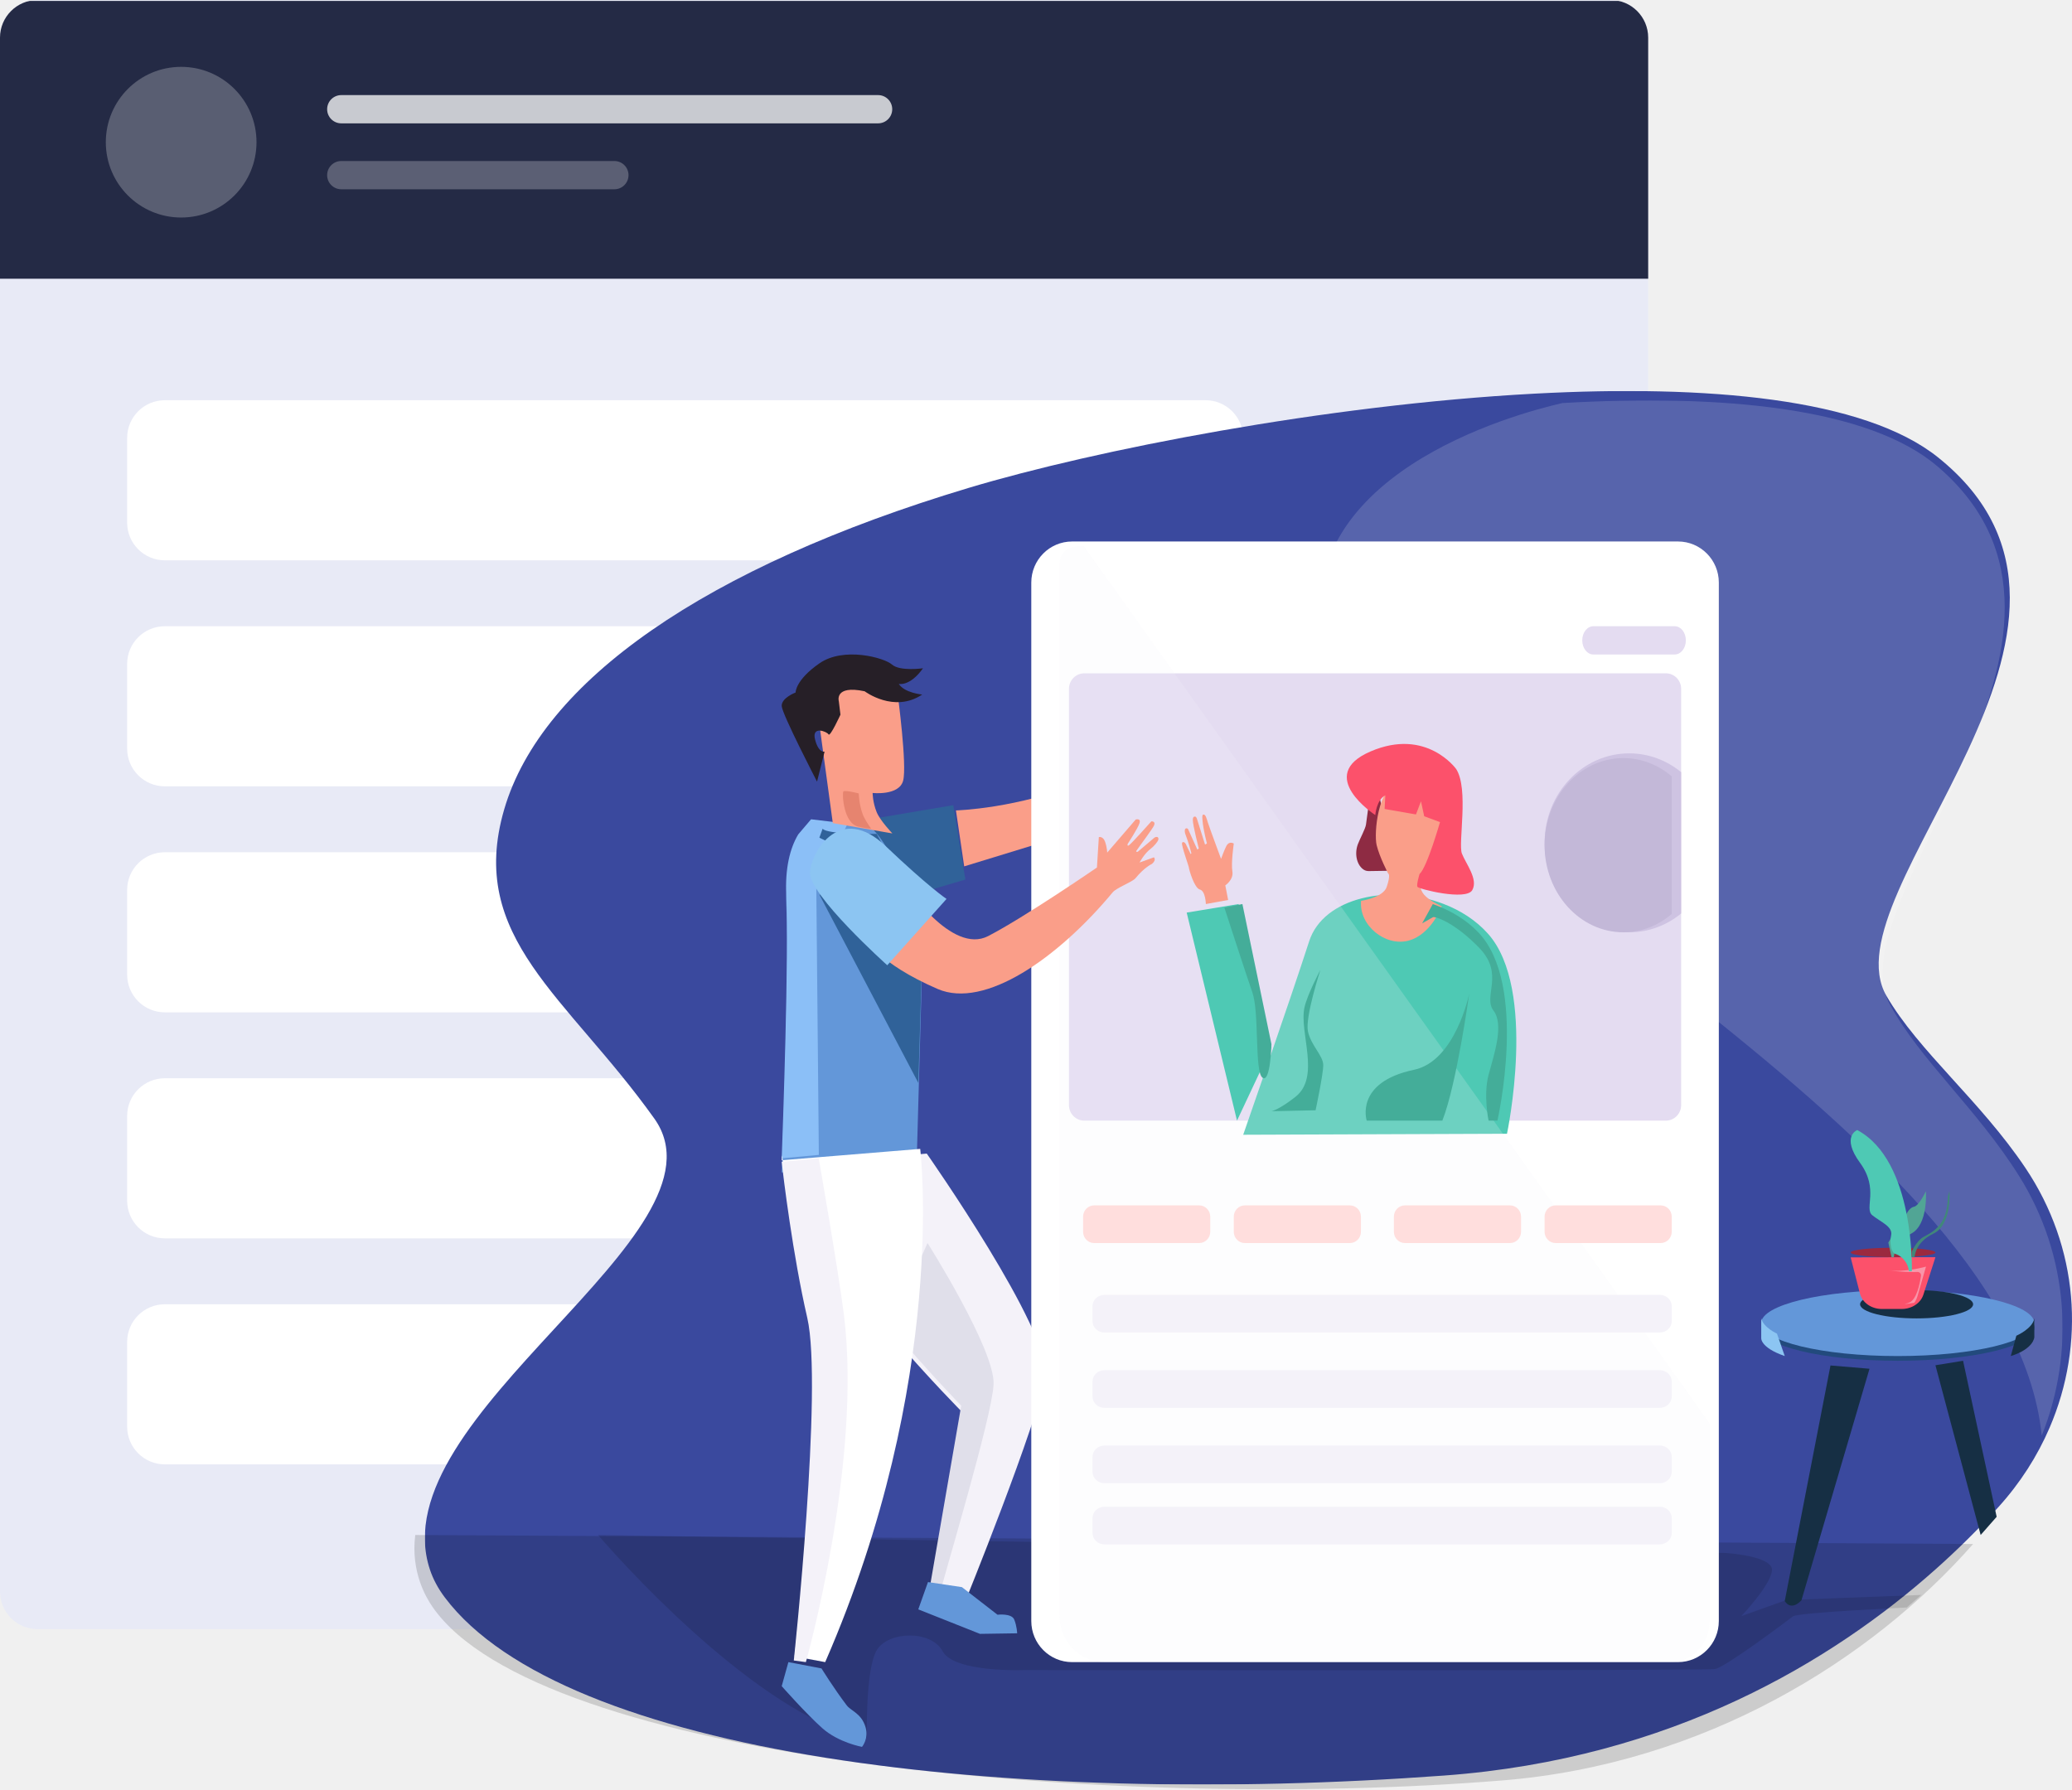
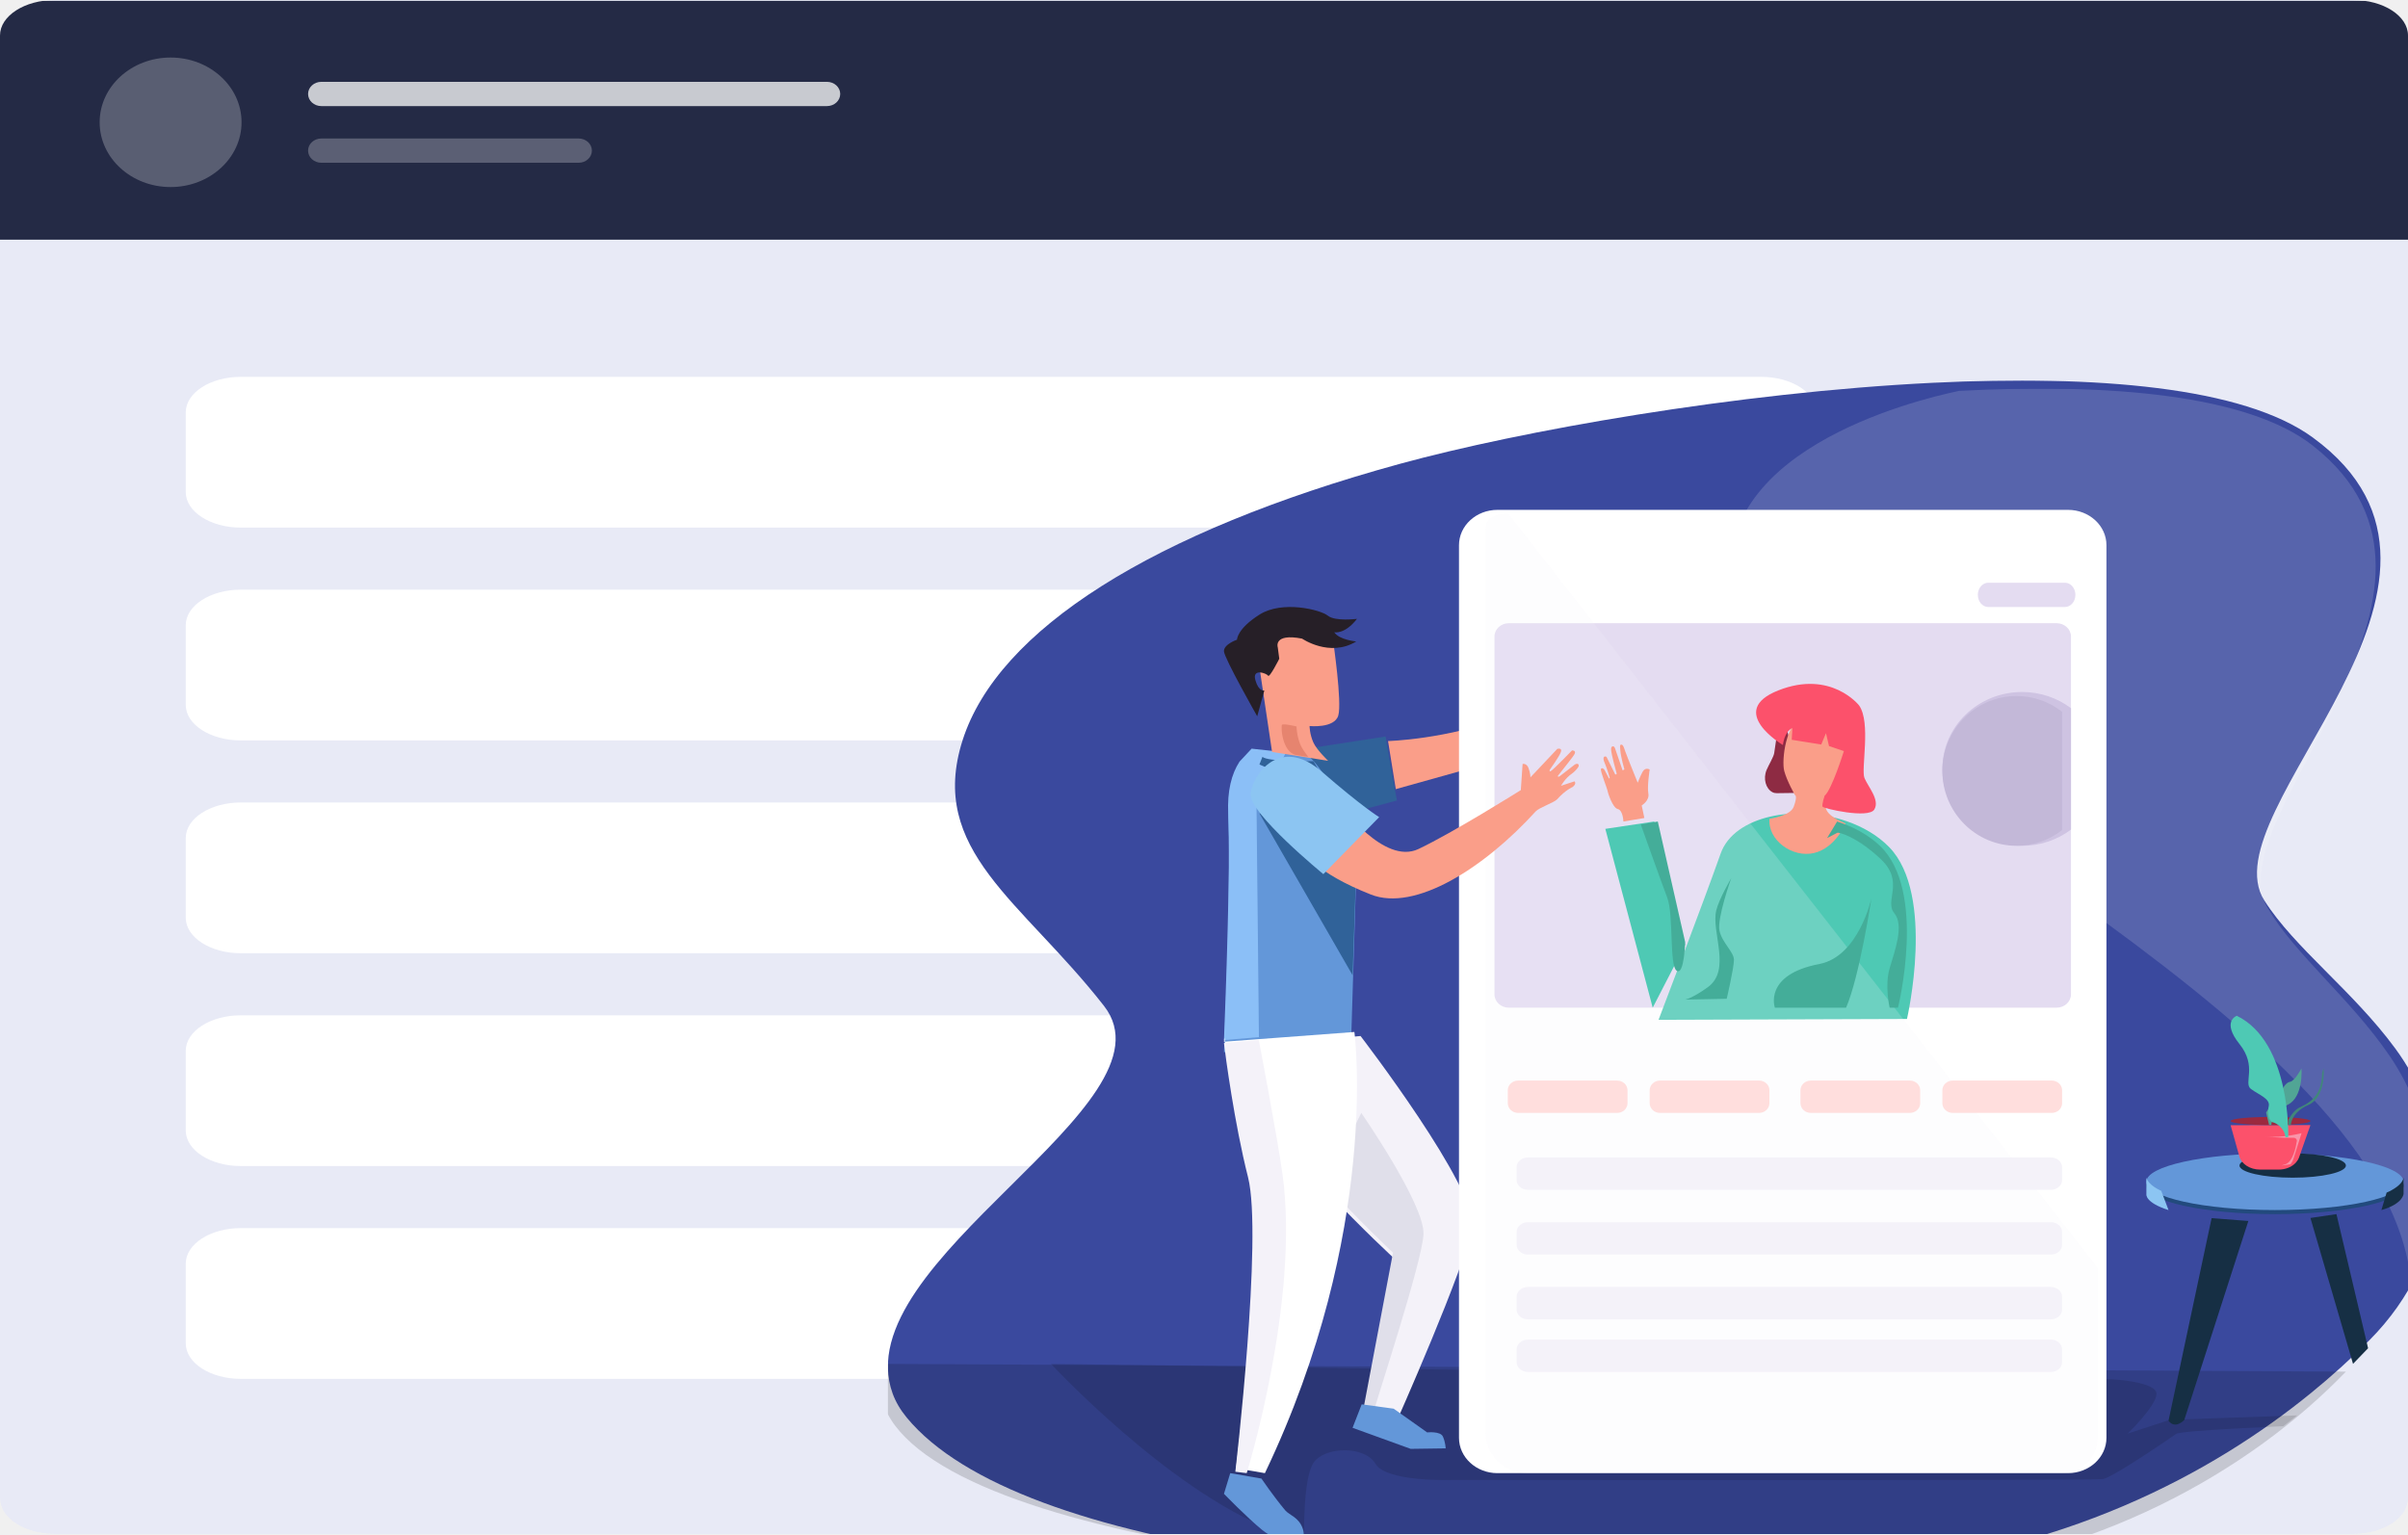
- <svg xmlns="http://www.w3.org/2000/svg" xmlns:xlink="http://www.w3.org/1999/xlink" width="440" height="380">
-   <defs>
-     <rect id="a" width="350" height="346" rx="8" />
-     <path id="c" d="M0 .048h349.781V296H0z" />
-     <path id="e" d="M0 .048h157.825v219.844H0z" />
-   </defs>
-   <g fill="none" fill-rule="evenodd">
-     <mask id="b" fill="#fff">
-       <use xlink:href="#a" />
+ <svg xmlns="http://www.w3.org/2000/svg" width="543" height="346" viewBox="0 0 543 346" fill="none">
+   <mask id="mask0" mask-type="alpha" maskUnits="userSpaceOnUse" x="0" y="0" width="543" height="346">
+     <path d="M530.589 0H12.411C5.557 0 0 3.582 0 8V338C0 342.418 5.557 346 12.411 346H530.589C537.443 346 543 342.418 543 338V8C543 3.582 537.443 0 530.589 0Z" fill="white" />
+   </mask>
+   <g mask="url(#mask0)">
+     <path d="M530.589 0H12.411C5.557 0 0 3.582 0 8V338C0 342.418 5.557 346 12.411 346H530.589C537.443 346 543 342.418 543 338V8C543 3.582 537.443 0 530.589 0Z" fill="#E8EAF6" />
+     <path d="M397.166 85H54.3C47.445 85 41.889 88.582 41.889 93V111C41.889 115.418 47.445 119 54.3 119H397.166C404.02 119 409.577 115.418 409.577 111V93C409.577 88.582 404.02 85 397.166 85Z" fill="white" />
+     <path d="M397.166 133H54.3C47.445 133 41.889 136.582 41.889 141V159C41.889 163.418 47.445 167 54.3 167H397.166C404.02 167 409.577 163.418 409.577 159V141C409.577 136.582 404.02 133 397.166 133Z" fill="white" />
+     <path d="M397.166 181H54.3C47.445 181 41.889 184.582 41.889 189V207C41.889 211.418 47.445 215 54.3 215H397.166C404.02 215 409.577 211.418 409.577 207V189C409.577 184.582 404.02 181 397.166 181Z" fill="white" />
+     <path d="M397.166 229H54.3C47.445 229 41.889 232.582 41.889 237V255C41.889 259.418 47.445 263 54.3 263H397.166C404.02 263 409.577 259.418 409.577 255V237C409.577 232.582 404.02 229 397.166 229Z" fill="white" />
+     <path d="M397.166 277H54.3C47.445 277 41.889 280.582 41.889 285V303C41.889 307.418 47.445 311 54.3 311H397.166C404.02 311 409.577 307.418 409.577 303V285C409.577 280.582 404.02 277 397.166 277Z" fill="white" />
+     <path fill-rule="evenodd" clip-rule="evenodd" d="M-3.53 0.197H543.47V54.057H-3.53V0.197Z" fill="#242A45" />
+     <path opacity="0.245" d="M38.47 42.19C47.306 42.19 54.47 35.65 54.47 27.584C54.47 19.517 47.306 12.977 38.47 12.977C29.633 12.977 22.47 19.517 22.47 27.584C22.47 35.65 29.633 42.19 38.47 42.19Z" fill="white" />
+     <path opacity="0.75" d="M186.47 18.455H72.47C70.813 18.455 69.47 19.681 69.47 21.193C69.47 22.706 70.813 23.932 72.47 23.932H186.47C188.127 23.932 189.47 22.706 189.47 21.193C189.47 19.681 188.127 18.455 186.47 18.455Z" fill="white" />
+     <path opacity="0.25" d="M130.47 31.235H72.47C70.813 31.235 69.47 32.461 69.47 33.974C69.47 35.486 70.813 36.712 72.47 36.712H130.47C132.127 36.712 133.47 35.486 133.47 33.974C133.47 32.461 132.127 31.235 130.47 31.235Z" fill="white" />
+     <mask id="mask1" mask-type="alpha" maskUnits="userSpaceOnUse" x="200" y="85" width="350" height="271">
+       <path d="M550 85.83H200.219V356H550V85.83Z" fill="white" />
    </mask>
-     <use fill="#E8EAF6" fill-rule="nonzero" xlink:href="#a" />
-     <g mask="url(#b)">
-       <path fill="#242A45" d="M-3.53.197h547v59h-547z" />
-       <g transform="translate(22.47 14.197)" fill="#FFF">
-         <circle cx="16" cy="16" r="16" opacity=".245" />
-         <g transform="translate(47 6)">
-           <rect width="120" height="6" opacity=".75" rx="3" />
-           <rect width="64" height="6" y="14" opacity=".25" rx="3" />
-         </g>
+     <g mask="url(#mask1)">
+       <path fill-rule="evenodd" clip-rule="evenodd" d="M201.293 314.318C201.963 316.16 203.008 317.967 204.467 319.736C229.669 350.294 323.843 360.48 416.691 354.255C465.167 351.004 499.361 331.866 520.972 314.317C525.658 310.514 530.117 306.485 534.332 302.247C539.001 297.55 542.645 292.333 545.242 286.824C552.889 270.594 551.416 251.845 540.119 236.468C530.542 223.436 517.397 213.807 510.606 203.108C497.674 182.735 566.043 131.232 521.552 98.693C505.848 87.205 472.392 84.554 435.89 86.336C391.462 88.507 342.525 97.25 315.606 104.635C259.894 119.914 225.026 142.045 217.067 166.945C209.109 191.844 230.378 203.111 248.947 226.879C266.442 249.268 190.394 284.388 201.293 314.318" fill="#3A499E" />
+       <path fill-rule="evenodd" clip-rule="evenodd" d="M295.451 168.742L312.436 166.12L315 180.543L294 186.204L295.451 168.742Z" fill="#306299" />
+       <path fill-rule="evenodd" clip-rule="evenodd" d="M313 167.141C313 167.141 326.176 166.823 340 161.556L333.504 172.742L314.751 177.988L313 167.141Z" fill="#FA9E89" />
+       <mask id="mask2" mask-type="alpha" maskUnits="userSpaceOnUse" x="390" y="87" width="158" height="202">
+         <path d="M548 87.656H390.175V288.348H548V87.656Z" fill="white" />
+       </mask>
+       <g mask="url(#mask2)">
+         <path opacity="0.152" fill-rule="evenodd" clip-rule="evenodd" d="M390.934 135.252C399.046 171.912 536.94 228.083 543.57 288.348C550.688 272.143 549.317 253.423 538.8 238.068C529.886 225.055 517.65 215.441 511.329 204.758C499.29 184.417 562.934 132.989 521.519 100.499C506.9 89.029 475.758 86.382 441.779 88.162C431.435 90.32 383.615 102.157 390.934 135.252Z" fill="white" />
      </g>
-     </g>
-     <rect width="237" height="34" x="27" y="85" fill="#FFF" rx="8" />
-     <rect width="237" height="34" x="27" y="133" fill="#FFF" rx="8" />
-     <rect width="237" height="34" x="27" y="181" fill="#FFF" rx="8" />
-     <rect width="237" height="34" x="27" y="229" fill="#FFF" rx="8" />
-     <rect width="237" height="34" x="27" y="277" fill="#FFF" rx="8" />
-     <g transform="matrix(-1 0 0 1 440 83)">
-       <mask id="d" fill="#fff">
-         <use xlink:href="#c" />
-       </mask>
-       <path fill="#3A499E" d="M348.707 250.34c-.67 2.018-1.715 3.998-3.174 5.935-25.202 33.474-119.376 44.632-212.224 37.814-48.476-3.562-82.67-24.526-104.281-43.75a175.95 175.95 0 0 1-13.36-13.222c-4.669-5.145-8.313-10.86-10.91-16.895-7.647-17.778-6.174-38.316 5.123-55.161 9.577-14.276 22.722-24.824 29.513-36.543C52.326 106.2-16.043 49.782 28.448 14.138 44.152 1.554 77.608-1.35 114.11.602c44.428 2.378 93.365 11.955 120.284 20.045 55.712 16.737 90.58 40.98 98.539 68.256 7.958 27.276-13.311 39.618-31.88 65.654-17.495 24.526 58.553 62.997 47.654 95.783" mask="url(#d)" />
-       <path fill="#306299" d="M254.549 90.872L237.564 88 235 103.799 256 110z" />
-       <path fill="#FA9E89" d="M237 89.118S223.824 88.77 210 83l6.496 12.254L235.249 101 237 89.118z" />
-       <g transform="translate(2 2)">
-         <mask id="f" fill="#fff">
-           <use xlink:href="#e" />
-         </mask>
-         <path fill="#FFF" d="M157.066 52.186C148.954 92.345 11.06 153.876 4.43 219.892c-7.118-17.752-5.747-38.258 4.77-55.078 8.914-14.255 21.15-24.787 27.471-36.489C48.71 106.043-14.934 49.707 26.481 14.117 41.1 1.552 72.242-1.348 106.221.602c10.344 2.364 58.164 15.331 50.845 51.584" mask="url(#f)" opacity=".152" />
-       </g>
-       <path fill="#000" d="M351.82 243c.985 7.866-2.34 13.336-3.64 15.227-22.429 32.672-144.494 43.563-227.13 36.908-43.146-3.476-78.505-25.715-100.05-50.22L351.82 243z" opacity=".149" />
-       <path fill="#000" d="M73.627 246.812s-10.077.61-9.922 3.66c.155 3.05 6.511 9.758 6.511 9.758l-9.509-3.405L32 255.732l3.1 2.669s23.127 1.067 24.16 1.88c1.034.813 14.264 10.776 16.537 11.182 2.274.407 146.688.225 146.688.225s14.858.589 17.339-3.986c2.48-4.574 11.472-4.27 13.953-.305 2.48 3.965 2.136 18.603 2.136 18.603s6.793-1.773 7.166-1.931C286.644 274.106 313 243 313 243l-239.373 3.812z" opacity=".128" />
-       <path fill="#162F44" d="M43 207.695l14.45 49.163s2.056 2.444 3.55.18L51.286 207l-8.286.695zM23.134 206L16 239.138 19.397 243 29 206.954z" />
-       <path fill="#F4F2F9" d="M235.493 217.082l6.025 34.2.999 5.669-2.192.322-.156.024-4.788.703s-15.971-39.344-17.33-48.787C216.69 199.77 243.196 162 243.196 162l28.768 2.448c.761 8.219-10.744 23.711-21.027 35.77-8.101 9.499-15.444 16.864-15.444 16.864" />
-       <path fill="#E0DFEA" d="M235.88 215.535l6.877 39.767-2.146.321-.073.377-.08-.352c-.875-3.83-11.14-37.737-11.452-44.648-.333-7.326 14.027-30 14.027-30L251 198.714c-7.93 9.474-15.12 16.82-15.12 16.82" />
-       <path fill="#6397D9" d="M274 166l-28.667-2.387L244 115.886S251 91 258.667 91c4.553 0 8.986 1.804 11.7 6.195 1.853 3.003 2.903 7.22 2.633 12.896-.61 12.777.73 48.907.967 55.022.02.577.033.887.033.887" />
-       <path fill="#8BBFF7" d="M266.115 162.276l.538-56.818L260 91.938l7.763-.938 2.729 3.21c1.79 3.003 2.803 7.22 2.542 12.894-.589 12.774.737 49.782.966 55.896l-7.885-.724z" />
-       <path fill="#306299" d="M266 107l-21.017 40-.546-17.991-.437-14.598L261.524 107z" />
-       <path fill="#FFF" d="M212.329 270H83.67c-4.789 0-8.671-3.908-8.671-8.73V40.73c0-4.822 3.882-8.73 8.671-8.73H212.33c4.789 0 8.671 3.908 8.671 8.73v220.54c0 4.822-3.882 8.73-8.671 8.73" />
-       <path fill="#E4DCF1" d="M213 63.29v88.42c0 1.818-1.456 3.29-3.253 3.29H86.253c-1.797 0-3.253-1.472-3.253-3.29V63.29c0-1.818 1.456-3.29 3.253-3.29h123.494c1.797 0 3.253 1.472 3.253 3.29" />
-       <path fill="#8E2B43" d="M148.853 84l-1.552 1.183L144 99.554l.071 2.367 5.227.079c.355.005.713-.065 1.03-.25 1.495-.878 2.133-3.325 1.308-5.493-.444-1.166-1.581-3.23-1.713-4.142-.314-2.184-1.07-8.115-1.07-8.115" />
-       <path fill="#4EC9B4" d="M176 158l-54.224-.208-1.795-.006s-6.487-30.649 4.016-42.461c2.558-2.874 5.883-4.993 9.506-6.37 11.273-4.297 25.453-1.455 28.493 7.966C166.012 129.372 176 158 176 158" />
-       <path fill="#FA9E89" d="M133.84 109.489s2.215 6.026 7.103 7.294c4.888 1.269 10.489-3.224 10.03-8.457 0 0-4.684-.687-5.447-2.96-.928-2.76-.306-2.854-.306-2.854s1.833-3.49 2.444-6.026c.611-2.537-.305-12.37-4.582-13.32-2.705-.602-7.027.317-10.082 4.757 0 0 1.528 8.563 3.666 12.686 2.139 4.123 3.208 6.026-2.826 8.88" />
-       <path fill="#F4F2F9" d="M209.833 33.013L77 219.239v42.244c0 4.704 3.7 8.517 8.263 8.517h120.164c5.287 0 9.573-4.418 9.573-9.869V36.827c0-2.929-2.33-3.956-5.167-3.814" opacity=".184" />
-       <path fill="#4EC9B4" d="M170 139.442L176.982 109 188 110.816 177.316 155z" />
-       <path fill="#FA9E89" d="M179.2 108.137l.6-3.106s-1.8-1.184-1.5-2.959c.3-1.775-.3-5.917-.3-5.917s.957-.647 1.575.518c.44.829 1.125 2.737 1.125 2.737s2.296-6.166 2.826-7.79c.225-.691.452-1.767.975-1.603.275.086.175.715.128 1.33-.14 1.844-.928 4.784-.928 4.784l.4.234 1.663-5.276c.073-.256.193-.644.462-.665.238-.02.475.11.475.702 0 1.184-1.275 6.077-1.275 6.077l.319.219 1.935-4.278c.133-.323.613-.295.695.044.065.268.046.65-.173 1.192-.6 1.48-1.2 3.846-1.2 3.846l.15.173 1.05-2.17c.188-.347.649-.57.783-.2.188.518-1.458 4.97-1.458 5.267 0 .296-1.126 4.326-2.326 4.622-1.2.296-1.275 3.082-1.275 3.082l-4.726-.863z" />
-       <path fill="#FFDEDD" d="M109.649 181H87.35c-1.298 0-2.351-1.072-2.351-2.394v-3.212c0-1.322 1.053-2.394 2.351-2.394h22.298c1.298 0 2.351 1.072 2.351 2.394v3.212c0 1.322-1.053 2.394-2.351 2.394m32 0H119.35c-1.298 0-2.351-1.072-2.351-2.394v-3.212c0-1.322 1.053-2.394 2.351-2.394h22.298c1.298 0 2.351 1.072 2.351 2.394v3.212c0 1.322-1.053 2.394-2.351 2.394m34 0H153.35c-1.298 0-2.351-1.072-2.351-2.394v-3.212c0-1.322 1.053-2.394 2.351-2.394h22.297c1.299 0 2.352 1.072 2.352 2.394v3.212c0 1.322-1.053 2.394-2.352 2.394m32 0h-22.297c-1.298 0-2.351-1.072-2.351-2.394v-3.212c0-1.322 1.053-2.394 2.351-2.394h22.298c1.298 0 2.351 1.072 2.351 2.394v3.212c0 1.322-1.053 2.394-2.351 2.394" />
-       <path fill="#F4F2F9" d="M205.453 200H87.547C86.14 200 85 198.92 85 197.59v-3.18c0-1.33 1.14-2.41 2.547-2.41h117.906c1.407 0 2.547 1.08 2.547 2.41v3.18c0 1.33-1.14 2.41-2.547 2.41M87.547 216C86.14 216 85 214.92 85 213.59v-3.18c0-1.33 1.14-2.41 2.547-2.41h117.906c1.407 0 2.547 1.08 2.547 2.41v3.18c0 1.33-1.14 2.41-2.547 2.41H87.547zm117.906 16H87.547C86.14 232 85 230.92 85 229.59v-3.18c0-1.33 1.14-2.41 2.547-2.41h117.906c1.407 0 2.547 1.08 2.547 2.41v3.18c0 1.33-1.14 2.41-2.547 2.41m0 13H87.547C86.14 245 85 243.92 85 242.59v-3.18c0-1.33 1.14-2.41 2.547-2.41h117.906c1.407 0 2.547 1.08 2.547 2.41v3.18c0 1.33-1.14 2.41-2.547 2.41" />
-       <path fill="#FC516B" d="M130.778 80.321s6.3-8.848 18.19-3.725c11.888 5.122-1.017 13.504-1.017 13.504s-.254-3.26-2.134-4.191l.153 2.897-6.656 1.165-1.067-2.794-.686 3.182-3.353 1.241s2.743 9.624 4.344 11.021c0 0 .686 2.25.457 2.716-.228.466-10.364 3.027-11.66.699-1.296-2.328 1.372-5.588 2.21-7.761.838-2.173-1.524-13.711 1.22-17.954" />
-       <path fill="#E4DCF1" d="M101.648 56H84.352C83.053 56 82 54.657 82 53s1.053-3 2.352-3h17.296c1.299 0 2.352 1.343 2.352 3s-1.053 3-2.352 3" />
-       <path fill="#44AD99" d="M128 128s2.664 19.286 5.71 27h16.06s2.648-8.138-10.047-10.8C130.893 142.349 128 128 128 128m31.611-5s3.26 10 2.648 13c-.61 3-3.259 5.2-3.259 7.2s1.63 9.6 1.63 9.6l9.37.2s-1.556-.266-5.093-3.05c-5.398-4.25-.764-13.625-1.91-18.95-.6-2.794-3.386-8-3.386-8M170 138.772s.213 8.383 1.915 7.093c1.702-1.29.638-13.757 2.127-18.056 1.49-4.3 5.958-18.057 5.958-18.057l-3.83-.752-6.17 29.772z" />
-       <path fill="#FA9E89" d="M195.377 100.475s1.576.692 3.5 3.046c.636.78 4.03 2.021 4.833 2.988 11.645 14.02 27.196 24.841 37.163 20.533C253.603 121.54 256 116.424 256 116.424l-8.414-11.362s-9.663 14.759-17.434 10.739c-7.772-4.02-23.092-14.557-23.092-14.557l-.406-6.464s-.895-.24-1.324.995c-.43 1.236-.45 2.304-.45 2.304l-6.049-7.024s-1.162-.36-.808.769c.354 1.13 2.491 4.368 2.491 4.368s.22.616-.243.335c-.54-.327-4.766-5.092-4.766-5.092s-.973-.064-.576.866c.307.717 2.865 4.09 3.73 5.354.258.376-.282.235-.282.235l-3.496-2.97c-.473-.319-.963-.213-.87.368.075.46 1.027 1.519 1.593 1.939 1.414 1.046 2.4 2.952 2.4 2.952l-3.044-1.1s-.595.528.417 1.396M267 63.49l-3.85 28.32L250.504 94s.64-.668 1.372-1.56c.748-.907 1.59-2.05 1.963-2.966.85-2.104.856-4.066.856-4.066s-5.608.633-6.477-2.595c-.872-3.232 1.143-18.284 1.143-18.284S251.864 55.07 267 63.49" />
-       <path fill="#261F27" d="M256.387 63.812s-6.236 4.71-12.219.698c0 0 3.792-.35 4.972-2.268 0 0-2.36.61-5.14-3.314 0 0 4.887.698 6.572-.785 1.686-1.483 10.28-3.838 15.42-.262 5.141 3.576 5.057 6.193 5.057 6.193s3.033 1.133 2.95 2.878c-.085 1.744-7.5 16.048-7.5 16.048l-1.601-6.367s1.264.378 2.022-2.587c.758-2.966-2.528-1.687-2.865-1.076-.337.61-2.528-4.187-2.528-4.187l.337-2.79s1.096-3.577-5.477-2.18" />
-       <path fill="#FFF" d="M268.214 196.384c-3.591 14.487 3.05 72.409 3.05 72.409L264.766 270c-26.16-60.015-20.176-109-20.176-109l29.41 2.414s-.075-1.224-.106-.934c-.338 3.008-2.408 20.689-5.68 33.904" />
-       <path fill="#6397D9" d="M235.73 254.076l-7.553 5.859s-2.975-.359-3.548 1.016c-.572 1.375-.629 2.93-.629 2.93l7.896.119L245 258.799 242.94 253l-7.21 1.076zm29.82 17.264s-2.672 4.322-5.365 7.852c-.905 1.186-3.117 1.701-3.978 4.595-.74 2.49.74 4.213.74 4.213s4.965-.894 8.419-3.957c3.453-3.064 8.634-8.937 8.634-8.937L272.582 270l-7.031 1.34z" />
-       <path fill="#224A7D" d="M66 199c0 3.866-12.984 7-29 7s-29-3.134-29-7 12.984-7 29-7 29 3.134 29 7" />
-       <path fill="#6397D9" d="M66 198c0 3.866-12.984 7-29 7s-29-3.134-29-7 12.984-7 29-7 29 3.134 29 7" />
-       <path fill="#162F44" d="M45 194c0 1.657-5.373 3-12 3s-12-1.343-12-3 5.373-3 12-3 12 1.343 12 3m-37 3v3.986s.07 2.464 5 4.014l-1.179-4.318S8.358 199.187 8 197" />
-       <path fill="#8CC5F2" d="M65.994 197v4.085s.39 2.043-4.994 3.915l1.652-4.766s2.86-1.277 3.342-3.234" />
-       <path fill="#FC516B" d="M47 184.038l-1.968 7.69c-.488 1.914-2.423 3.272-4.653 3.272h-4.233c-1.585 0-3.025-.685-3.9-1.772a4.02 4.02 0 0 1-.692-1.278l-1.706-5.313L29 184l18 .038z" />
-       <path fill="#9B293F" d="M47 183c0 .552-4.03 1-9 1s-9-.448-9-1 4.03-1 9-1 9 .448 9 1" />
-       <path fill="#F995A9" d="M34.594 193.657c.354.137.688.253 1 .343l-2.11-.324a4.41 4.41 0 0 1-.657-1.35l-1.616-5.608c-.081-.27-.211-.7-.211-.718 0 0 4.215 1.242 8 .818-1.231.164-4.31.412-6.168.32a.724.724 0 0 0-.764.815c.234 1.657.905 5.074 2.526 5.704" />
-       <path fill="#51A595" d="M39 180.901l-.679 3.087-.494.012s-.028-3.099-3.674-5c-3.65-1.9-3.127-9-3.127-9l.003.009c.088.183 1.488 3.1 2.549 3.29 1.094.202 1.773 1.95 1.773 1.95s.522.75 1.147.6c.626-.15 1.251 1.5 1.251 1.5l.207 1.752 1.044 1.8z" />
-       <path fill="#4EC9B4" d="M34.007 186.987s-.7-23.436 11.6-29.987c0 0 3.501 1.352-.6 6.967-4.1 5.615-.799 9.67-2.6 11.127-1.8 1.455-4.4 2.391-4 4.263.4 1.872-.1 3.744-.9 3.952-.8.207-2.6 1.312-2.88 3.691l-.62-.013z" />
-       <path fill="#41877A" d="M34 182.8l-.04 1.188-.538.012s-.03-3.099-3.994-5c-3.968-1.9-3.4-9-3.4-9l.004.009.336 1.068c0 6.45 3.723 7.787 5.212 8.648 1.489.861 2.42 3.075 2.42 3.075" />
-       <path fill="#306299" d="M253.815 94.105s10.552.172 11.494-1.105l.691 1.898s-8.36 4.557-14 2.624l1.815-3.417z" />
-       <path fill="#8CC5F2" d="M239 107.916L251.588 122s16.822-15.082 16.404-19.81c-.417-4.727-6.58-14.515-16.034-5.523C242.76 105.415 239 107.916 239 107.916" />
-       <path fill="#F4F2F9" d="M271.435 269.654l-2.566.346s-12.026-42.47-8.07-73.847c1.189-9.434 5.344-33.153 5.344-33.153l7.857.737c-.318 3.023-2.357 19.855-5.426 33.137-3.367 14.562 2.86 72.78 2.86 72.78" />
-       <path fill="#E6846F" d="M257.747 92.558c-1.488.324-2.299.427-2.747.442.698-.966 1.484-2.182 1.832-3.158.793-2.241.799-4.33.799-4.33s2.971-.782 3.277-.413c.304.368 0 6.77-3.161 7.459" />
-       <path fill="#CEC3E2" d="M112 96c0 10.492-8.048 19-17.973 19-4.156 0-7.981-1.491-11.027-3.996V80.996C86.046 78.49 89.87 77 94.027 77 103.952 77 112 85.508 112 96" />
-       <path fill="#C3B8D8" d="M112 96.5c0 10.216-7.493 18.5-16.734 18.5-3.87 0-7.43-1.452-10.266-3.89V81.89C87.835 79.453 91.397 78 95.266 78 104.507 78 112 86.284 112 96.5" />
-       <path fill="#44AD99" d="M138 113.096s-1.985-1.104-2.298-1.305c-.314-.199-4.39.902-9.826 6.516-5.433 5.614-.73 10.324-3.028 13.33-2.301 3.008-.107 9.323 1.044 13.635 1.15 4.31 0 9.722 0 9.722l-.06.006-1.821-.006s-6.584-28.868 4.075-39.995c2.596-2.706 5.97-4.703 9.647-5.999l2.267 4.096z" />
+       <path opacity="0.149" fill-rule="evenodd" clip-rule="evenodd" d="M198.18 307.617C197.195 314.798 200.52 319.791 201.82 321.518C224.249 351.343 346.314 361.286 428.95 355.21C472.096 352.037 507.455 331.736 529 309.365L198.18 307.617Z" fill="black" />
+       <path opacity="0.128" fill-rule="evenodd" clip-rule="evenodd" d="M476.373 311.097C476.373 311.097 486.45 311.654 486.295 314.438C486.14 317.223 479.784 323.346 479.784 323.346L489.293 320.238L518 319.24L514.9 321.677C514.9 321.677 491.773 322.651 490.74 323.393C489.706 324.135 476.476 333.23 474.203 333.601C471.929 333.972 327.515 333.806 327.515 333.806C327.515 333.806 312.657 334.344 310.176 330.167C307.696 325.992 298.704 326.269 296.223 329.889C293.743 333.508 294.087 346.871 294.087 346.871C294.087 346.871 287.294 345.253 286.921 345.108C263.356 336.013 237 307.617 237 307.617L476.373 311.097V311.097Z" fill="black" />
+       <path fill-rule="evenodd" clip-rule="evenodd" d="M507 275.388L492.55 320.268C492.55 320.268 490.494 322.499 489 320.432L498.714 274.753L507 275.388ZM526.866 273.841L534 304.092L530.603 307.617L521 274.711L526.866 273.841Z" fill="#162F44" />
+       <path fill-rule="evenodd" clip-rule="evenodd" d="M314.507 283.957L308.482 315.178L307.483 320.353L309.675 320.647L309.831 320.669L314.619 321.31C314.619 321.31 330.59 285.394 331.949 276.774C333.31 268.153 306.804 233.674 306.804 233.674L278.036 235.908C277.275 243.411 288.78 257.554 299.063 268.562C307.164 277.234 314.507 283.957 314.507 283.957" fill="#F4F2F9" />
+       <path fill-rule="evenodd" clip-rule="evenodd" d="M314.12 282.545L307.243 318.848L309.389 319.141L309.462 319.485L309.542 319.163C310.417 315.667 320.682 284.714 320.994 278.405C321.327 271.717 306.967 251.018 306.967 251.018L299 267.189C306.93 275.838 314.12 282.544 314.12 282.544" fill="#E0DFEA" />
+       <path fill-rule="evenodd" clip-rule="evenodd" d="M276 237.325L304.667 235.146L306 191.577C306 191.577 299 168.859 291.333 168.859C286.78 168.859 282.347 170.506 279.633 174.514C277.78 177.256 276.73 181.105 277 186.287C277.61 197.951 276.27 230.933 276.033 236.515C276.013 237.042 276 237.325 276 237.325" fill="#6397D9" />
+       <path fill-rule="evenodd" clip-rule="evenodd" d="M283.885 233.926L283.347 182.057L290 169.715L282.237 168.859L279.508 171.789C277.718 174.531 276.705 178.38 276.966 183.56C277.555 195.221 276.229 229.005 276 234.587L283.885 233.926V233.926Z" fill="#8BBFF7" />
+       <path fill-rule="evenodd" clip-rule="evenodd" d="M284 183.465L305.017 219.98L305.563 203.557L306 190.23L288.476 183.465H284Z" fill="#306299" />
+       <path fill-rule="evenodd" clip-rule="evenodd" d="M337.671 332.265H466.33C471.119 332.265 475.001 328.697 475.001 324.296V122.968C475.001 118.566 471.119 114.999 466.33 114.999H337.67C332.881 114.999 328.999 118.566 328.999 122.968V324.296C328.999 328.697 332.881 332.265 337.67 332.265" fill="white" />
+       <path fill-rule="evenodd" clip-rule="evenodd" d="M337 143.563V224.28C337 225.94 338.456 227.284 340.253 227.284H463.747C465.544 227.284 467 225.94 467 224.28V143.563C467 141.903 465.544 140.56 463.747 140.56H340.253C338.456 140.56 337 141.903 337 143.563Z" fill="#E4DCF1" />
+       <path fill-rule="evenodd" clip-rule="evenodd" d="M401.147 162.469L402.699 163.549L406 176.668L405.929 178.829L400.702 178.901C400.347 178.905 399.989 178.841 399.672 178.672C398.177 177.871 397.539 175.637 398.364 173.658C398.808 172.594 399.945 170.709 400.077 169.877C400.391 167.883 401.147 162.469 401.147 162.469" fill="#8E2B43" />
+       <path fill-rule="evenodd" clip-rule="evenodd" d="M374 230.022L428.224 229.832L430.019 229.827C430.019 229.827 436.506 201.848 426.003 191.065C423.445 188.441 420.12 186.507 416.497 185.25C405.224 181.327 391.044 183.921 388.004 192.522C383.988 203.888 374 230.022 374 230.022Z" fill="#4EC9B4" />
+       <path fill-rule="evenodd" clip-rule="evenodd" d="M416.16 185.737C416.16 185.737 413.945 191.238 409.057 192.396C404.169 193.554 398.568 189.453 399.027 184.675C399.027 184.675 403.711 184.048 404.474 181.973C405.402 179.454 404.78 179.368 404.78 179.368C404.78 179.368 402.947 176.182 402.336 173.867C401.725 171.551 402.641 162.575 406.918 161.707C409.623 161.158 413.945 161.997 417 166.05C417 166.05 415.472 173.867 413.334 177.631C411.195 181.395 410.126 183.132 416.16 185.737Z" fill="#FA9E89" />
+       <path opacity="0.184" fill-rule="evenodd" clip-rule="evenodd" d="M340.167 115.924L473 285.926V324.49C473 328.784 469.3 332.265 464.737 332.265H344.573C339.286 332.265 335 328.232 335 323.256V119.405C335 116.731 337.33 115.794 340.167 115.924" fill="#F4F2F9" />
+       <path fill-rule="evenodd" clip-rule="evenodd" d="M380 213.081L373.018 185.291L362 186.949L372.684 227.283L380 213.081Z" fill="#4EC9B4" />
+       <path fill-rule="evenodd" clip-rule="evenodd" d="M370.8 184.503L370.2 181.668C370.2 181.668 372 180.587 371.7 178.966C371.4 177.346 372 173.565 372 173.565C372 173.565 371.043 172.974 370.425 174.038C369.985 174.795 369.3 176.536 369.3 176.536C369.3 176.536 367.004 170.907 366.474 169.425C366.249 168.794 366.022 167.812 365.499 167.962C365.224 168.04 365.324 168.614 365.371 169.176C365.511 170.859 366.299 173.543 366.299 173.543L365.899 173.757L364.236 168.94C364.163 168.707 364.043 168.352 363.774 168.333C363.536 168.315 363.299 168.434 363.299 168.974C363.299 170.055 364.574 174.522 364.574 174.522L364.255 174.722L362.32 170.816C362.187 170.521 361.707 170.547 361.625 170.856C361.56 171.101 361.579 171.45 361.798 171.945C362.398 173.296 362.998 175.455 362.998 175.455L362.848 175.613L361.798 173.632C361.61 173.316 361.149 173.112 361.015 173.45C360.827 173.923 362.473 177.987 362.473 178.258C362.473 178.528 363.599 182.207 364.799 182.477C365.999 182.748 366.074 185.291 366.074 185.291L370.8 184.503V184.503Z" fill="#FA9E89" />
+       <path fill-rule="evenodd" clip-rule="evenodd" d="M440.351 251.018H462.65C463.948 251.018 465.001 250.04 465.001 248.833V245.901C465.001 244.694 463.948 243.715 462.65 243.715H440.352C439.054 243.715 438.001 244.694 438.001 245.901V248.833C438.001 250.04 439.054 251.018 440.352 251.018H440.351ZM408.352 251.018H430.65C431.948 251.018 433.001 250.04 433.001 248.833V245.901C433.001 244.694 431.948 243.715 430.65 243.715H408.352C407.054 243.715 406.001 244.694 406.001 245.901V248.833C406.001 250.04 407.054 251.018 408.352 251.018ZM374.352 251.018H396.65C397.948 251.018 399.001 250.04 399.001 248.833V245.901C399.001 244.694 397.948 243.715 396.65 243.715H374.353C373.054 243.715 372.001 244.694 372.001 245.901V248.833C372.001 250.04 373.054 251.018 374.353 251.018H374.352ZM342.353 251.018H364.65C365.948 251.018 367.001 250.04 367.001 248.833V245.901C367.001 244.694 365.948 243.715 364.65 243.715H342.352C341.054 243.715 340.001 244.694 340.001 245.901V248.833C340.001 250.04 341.054 251.018 342.352 251.018" fill="#FFDEDD" />
+       <path fill-rule="evenodd" clip-rule="evenodd" d="M344.547 268.363H462.453C463.86 268.363 465 267.377 465 266.163V263.26C465 262.046 463.86 261.06 462.453 261.06H344.547C343.14 261.06 342 262.046 342 263.26V266.163C342 267.377 343.14 268.363 344.547 268.363ZM462.453 282.969C463.86 282.969 465 281.983 465 280.769V277.866C465 276.652 463.86 275.666 462.453 275.666H344.547C343.14 275.666 342 276.652 342 277.866V280.769C342 281.983 343.14 282.969 344.547 282.969H462.453ZM344.547 297.576H462.453C463.86 297.576 465 296.59 465 295.375V292.473C465 291.258 463.86 290.272 462.453 290.272H344.547C343.14 290.272 342 291.258 342 292.473V295.375C342 296.59 343.14 297.576 344.547 297.576ZM344.547 309.443H462.453C463.86 309.443 465 308.457 465 307.243V304.34C465 303.126 463.86 302.14 462.453 302.14H344.547C343.14 302.14 342 303.126 342 304.34V307.243C342 308.457 343.14 309.443 344.547 309.443Z" fill="#F4F2F9" />
+       <path fill-rule="evenodd" clip-rule="evenodd" d="M419.222 159.11C419.222 159.11 412.922 151.033 401.032 155.71C389.144 160.386 402.049 168.037 402.049 168.037C402.049 168.037 402.303 165.061 404.183 164.211L404.03 166.856L410.686 167.92L411.753 165.369L412.439 168.274L415.792 169.407C415.792 169.407 413.049 178.192 411.448 179.468C411.448 179.468 410.762 181.522 410.991 181.947C411.219 182.372 421.355 184.71 422.651 182.585C423.947 180.46 421.279 177.484 420.441 175.5C419.603 173.516 421.965 162.984 419.221 159.11" fill="#FC516B" />
+       <path fill-rule="evenodd" clip-rule="evenodd" d="M448.352 136.908H465.648C466.947 136.908 468 135.682 468 134.169C468 132.657 466.947 131.431 465.648 131.431H448.352C447.053 131.431 446 132.657 446 134.169C446 135.682 447.053 136.908 448.352 136.908Z" fill="#E4DCF1" />
+       <path fill-rule="evenodd" clip-rule="evenodd" d="M422 202.636C422 202.636 419.336 220.241 416.29 227.283H400.23C400.23 227.283 397.582 219.854 410.277 217.424C419.107 215.735 422 202.636 422 202.636ZM390.389 198.071C390.389 198.071 387.129 207.2 387.741 209.939C388.351 212.677 391 214.686 391 216.511C391 218.337 389.37 225.275 389.37 225.275L380 225.458C380 225.458 381.556 225.215 385.093 222.673C390.491 218.794 385.857 210.235 387.003 205.374C387.603 202.824 390.389 198.071 390.389 198.071V198.071ZM380 212.469C380 212.469 379.787 220.122 378.085 218.944C376.383 217.767 377.447 206.386 375.958 202.461C374.468 198.536 370 185.977 370 185.977L373.83 185.291L380 212.469Z" fill="#44AD99" />
+       <path fill-rule="evenodd" clip-rule="evenodd" d="M354.623 177.508C354.623 177.508 353.047 178.14 351.123 180.289C350.487 181.001 347.093 182.134 346.29 183.017C334.645 195.815 319.094 205.694 309.127 201.761C296.397 196.738 294 192.068 294 192.068L302.414 181.696C302.414 181.696 312.077 195.169 319.848 191.499C327.62 187.83 342.94 178.21 342.94 178.21L343.346 172.31C343.346 172.31 344.241 172.091 344.67 173.218C345.1 174.346 345.12 175.321 345.12 175.321L351.169 168.909C351.169 168.909 352.331 168.58 351.977 169.611C351.623 170.643 349.486 173.599 349.486 173.599C349.486 173.599 349.266 174.161 349.729 173.904C350.269 173.606 354.495 169.256 354.495 169.256C354.495 169.256 355.468 169.198 355.071 170.047C354.764 170.701 352.206 173.78 351.341 174.934C351.083 175.277 351.623 175.149 351.623 175.149L355.119 172.437C355.592 172.146 356.082 172.243 355.989 172.773C355.914 173.193 354.962 174.16 354.396 174.543C352.982 175.498 351.996 177.238 351.996 177.238L355.04 176.234C355.04 176.234 355.635 176.716 354.623 177.508V177.508ZM283 143.745L286.85 169.598L299.496 171.598C299.496 171.598 298.856 170.988 298.124 170.173C297.376 169.345 296.534 168.302 296.161 167.466C295.311 165.545 295.305 163.754 295.305 163.754C295.305 163.754 300.913 164.332 301.782 161.385C302.654 158.435 300.639 144.694 300.639 144.694C300.639 144.694 298.136 136.059 283 143.745Z" fill="#FA9E89" />
+       <path fill-rule="evenodd" clip-rule="evenodd" d="M293.613 144.039C293.613 144.039 299.849 148.339 305.832 144.677C305.832 144.677 302.04 144.357 300.86 142.606C300.86 142.606 303.22 143.163 306 139.581C306 139.581 301.113 140.218 299.428 138.864C297.742 137.51 289.148 135.361 284.008 138.625C278.867 141.89 278.951 144.279 278.951 144.279C278.951 144.279 275.918 145.313 276.001 146.906C276.086 148.498 283.501 161.556 283.501 161.556L285.102 155.743C285.102 155.743 283.838 156.088 283.08 153.382C282.322 150.674 285.608 151.842 285.945 152.4C286.282 152.956 288.473 148.577 288.473 148.577L288.136 146.03C288.136 146.03 287.04 142.765 293.613 144.04" fill="#261F27" />
+       <path fill-rule="evenodd" clip-rule="evenodd" d="M281.786 265.062C285.377 278.287 278.736 331.163 278.736 331.163L285.234 332.265C311.394 277.478 305.41 232.761 305.41 232.761L276 234.964C276 234.964 276.075 233.847 276.106 234.112C276.444 236.858 278.514 252.998 281.786 265.062" fill="white" />
+       <path fill-rule="evenodd" clip-rule="evenodd" d="M314.27 317.728L321.823 323.077C321.823 323.077 324.798 322.749 325.371 324.004C325.943 325.26 326 326.679 326 326.679L318.104 326.788L305 322.04L307.06 316.746L314.27 317.728ZM284.45 333.488C284.45 333.488 287.122 337.434 289.815 340.656C290.72 341.739 292.932 342.209 293.793 344.851C294.533 347.124 293.053 348.697 293.053 348.697C293.053 348.697 288.088 347.881 284.634 345.085C281.181 342.288 276 336.926 276 336.926L277.418 332.265L284.449 333.488H284.45Z" fill="#6397D9" />
+       <path fill-rule="evenodd" clip-rule="evenodd" d="M484 267.45C484 270.98 496.984 273.841 513 273.841C529.016 273.841 542 270.98 542 267.45C542 263.921 529.016 261.06 513 261.06C496.984 261.06 484 263.921 484 267.45Z" fill="#224A7D" />
+       <path fill-rule="evenodd" clip-rule="evenodd" d="M484 266.537C484 270.067 496.984 272.928 513 272.928C529.016 272.928 542 270.067 542 266.537C542 263.008 529.016 260.147 513 260.147C496.984 260.147 484 263.008 484 266.537Z" fill="#6397D9" />
+       <path fill-rule="evenodd" clip-rule="evenodd" d="M505 262.886C505 264.399 510.373 265.625 517 265.625C523.627 265.625 529 264.399 529 262.886C529 261.373 523.627 260.147 517 260.147C510.373 260.147 505 261.373 505 262.886ZM542 265.625V269.263C542 269.263 541.93 271.513 537 272.928L538.179 268.986C538.179 268.986 541.642 267.621 542 265.625Z" fill="#162F44" />
+       <path fill-rule="evenodd" clip-rule="evenodd" d="M484.006 265.625V269.354C484.006 269.354 483.616 271.219 489 272.928L487.348 268.577C487.348 268.577 484.488 267.411 484.006 265.625Z" fill="#8CC5F2" />
+       <path fill-rule="evenodd" clip-rule="evenodd" d="M503 253.792L504.968 260.812C505.456 262.559 507.391 263.799 509.621 263.799H513.854C515.439 263.799 516.879 263.173 517.754 262.181C518.06 261.834 518.295 261.439 518.446 261.015L520.152 256.164L521 253.757L503 253.792Z" fill="#FC516B" />
+       <path fill-rule="evenodd" clip-rule="evenodd" d="M503 252.844C503 253.348 507.03 253.757 512 253.757C516.97 253.757 521 253.348 521 252.844C521 252.34 516.97 251.931 512 251.931C507.03 251.931 503 252.34 503 252.844Z" fill="#9B293F" />
+       <path fill-rule="evenodd" clip-rule="evenodd" d="M515.406 262.573C515.052 262.698 514.718 262.804 514.406 262.886L516.516 262.59C516.811 262.217 517.033 261.8 517.173 261.358L518.789 256.238C518.87 255.992 519 255.599 519 255.583C519 255.583 514.785 256.717 511 256.33C512.231 256.479 515.31 256.706 517.168 256.622C517.275 256.616 517.381 256.631 517.481 256.667C517.58 256.703 517.669 256.758 517.742 256.829C517.815 256.9 517.87 256.985 517.903 257.078C517.936 257.171 517.946 257.269 517.932 257.366C517.698 258.878 517.027 261.998 515.406 262.573" fill="#F995A9" />
+       <path fill-rule="evenodd" clip-rule="evenodd" d="M511 250.928L511.679 253.746L512.173 253.757C512.173 253.757 512.201 250.928 515.847 249.193C519.497 247.458 518.974 240.977 518.974 240.977L518.971 240.985C518.883 241.152 517.483 243.815 516.422 243.988C515.328 244.173 514.649 245.768 514.649 245.768C514.649 245.768 514.127 246.453 513.502 246.316C512.876 246.179 512.251 247.685 512.251 247.685L512.044 249.285L511 250.928V250.928Z" fill="#51A595" />
+       <path fill-rule="evenodd" clip-rule="evenodd" d="M515.993 256.484C515.993 256.484 516.693 235.09 504.393 229.109C504.393 229.109 500.892 230.343 504.993 235.469C509.093 240.595 505.792 244.297 507.593 245.627C509.393 246.955 511.993 247.81 511.593 249.519C511.193 251.228 511.693 252.936 512.493 253.126C513.293 253.315 515.093 254.324 515.373 256.496L515.993 256.484V256.484Z" fill="#4EC9B4" />
+       <path fill-rule="evenodd" clip-rule="evenodd" d="M516 252.662L516.04 253.746L516.578 253.757C516.578 253.757 516.608 250.928 520.572 249.193C524.54 247.458 523.972 240.977 523.972 240.977L523.968 240.985L523.632 241.96C523.632 247.848 519.909 249.068 518.42 249.854C516.931 250.64 516 252.662 516 252.662" fill="#41877A" />
+       <path fill-rule="evenodd" clip-rule="evenodd" d="M296.185 171.693C296.185 171.693 285.633 171.85 284.691 170.685L284 172.417C284 172.417 292.36 176.577 298 174.813L296.185 171.693V171.693Z" fill="#306299" />
+       <path fill-rule="evenodd" clip-rule="evenodd" d="M311 184.301L298.412 197.158C298.412 197.158 281.59 183.39 282.008 179.074C282.425 174.759 288.588 165.824 298.042 174.032C307.24 182.018 311 184.301 311 184.301Z" fill="#8CC5F2" />
+       <path fill-rule="evenodd" clip-rule="evenodd" d="M278.565 331.949L281.131 332.265C281.131 332.265 293.157 293.495 289.201 264.851C288.012 256.239 283.857 234.587 283.857 234.587L276 235.259C276.318 238.019 278.357 253.385 281.426 265.51C284.793 278.803 278.566 331.949 278.566 331.949" fill="#F4F2F9" />
+       <path fill-rule="evenodd" clip-rule="evenodd" d="M292.253 170.281C293.741 170.577 294.552 170.671 295 170.685C294.302 169.803 293.516 168.693 293.168 167.802C292.375 165.756 292.369 163.849 292.369 163.849C292.369 163.849 289.398 163.135 289.092 163.472C288.788 163.808 289.092 169.652 292.253 170.281" fill="#E6846F" />
+       <path fill-rule="evenodd" clip-rule="evenodd" d="M438 173.423C438 183.001 446.048 190.768 455.973 190.768C460.129 190.768 463.954 189.407 467 187.12V159.726C463.954 157.439 460.13 156.078 455.973 156.078C446.048 156.078 438 163.845 438 173.423Z" fill="#CEC3E2" />
+       <path fill-rule="evenodd" clip-rule="evenodd" d="M438 173.88C438 183.206 445.493 190.768 454.734 190.768C458.604 190.768 462.164 189.443 465 187.217V160.543C462.165 158.318 458.603 156.991 454.734 156.991C445.493 156.991 438 164.554 438 173.88Z" fill="#C3B8D8" />
+       <path fill-rule="evenodd" clip-rule="evenodd" d="M412 189.03C412 189.03 413.985 188.022 414.298 187.839C414.612 187.657 418.688 188.662 424.124 193.787C429.557 198.912 424.854 203.212 427.152 205.956C429.453 208.702 427.259 214.467 426.108 218.403C424.958 222.337 426.108 227.278 426.108 227.278L426.168 227.283L427.989 227.278C427.989 227.278 434.573 200.925 423.914 190.767C421.318 188.297 417.944 186.474 414.267 185.291L412 189.03Z" fill="#44AD99" />
    </g>
  </g>
</svg>
